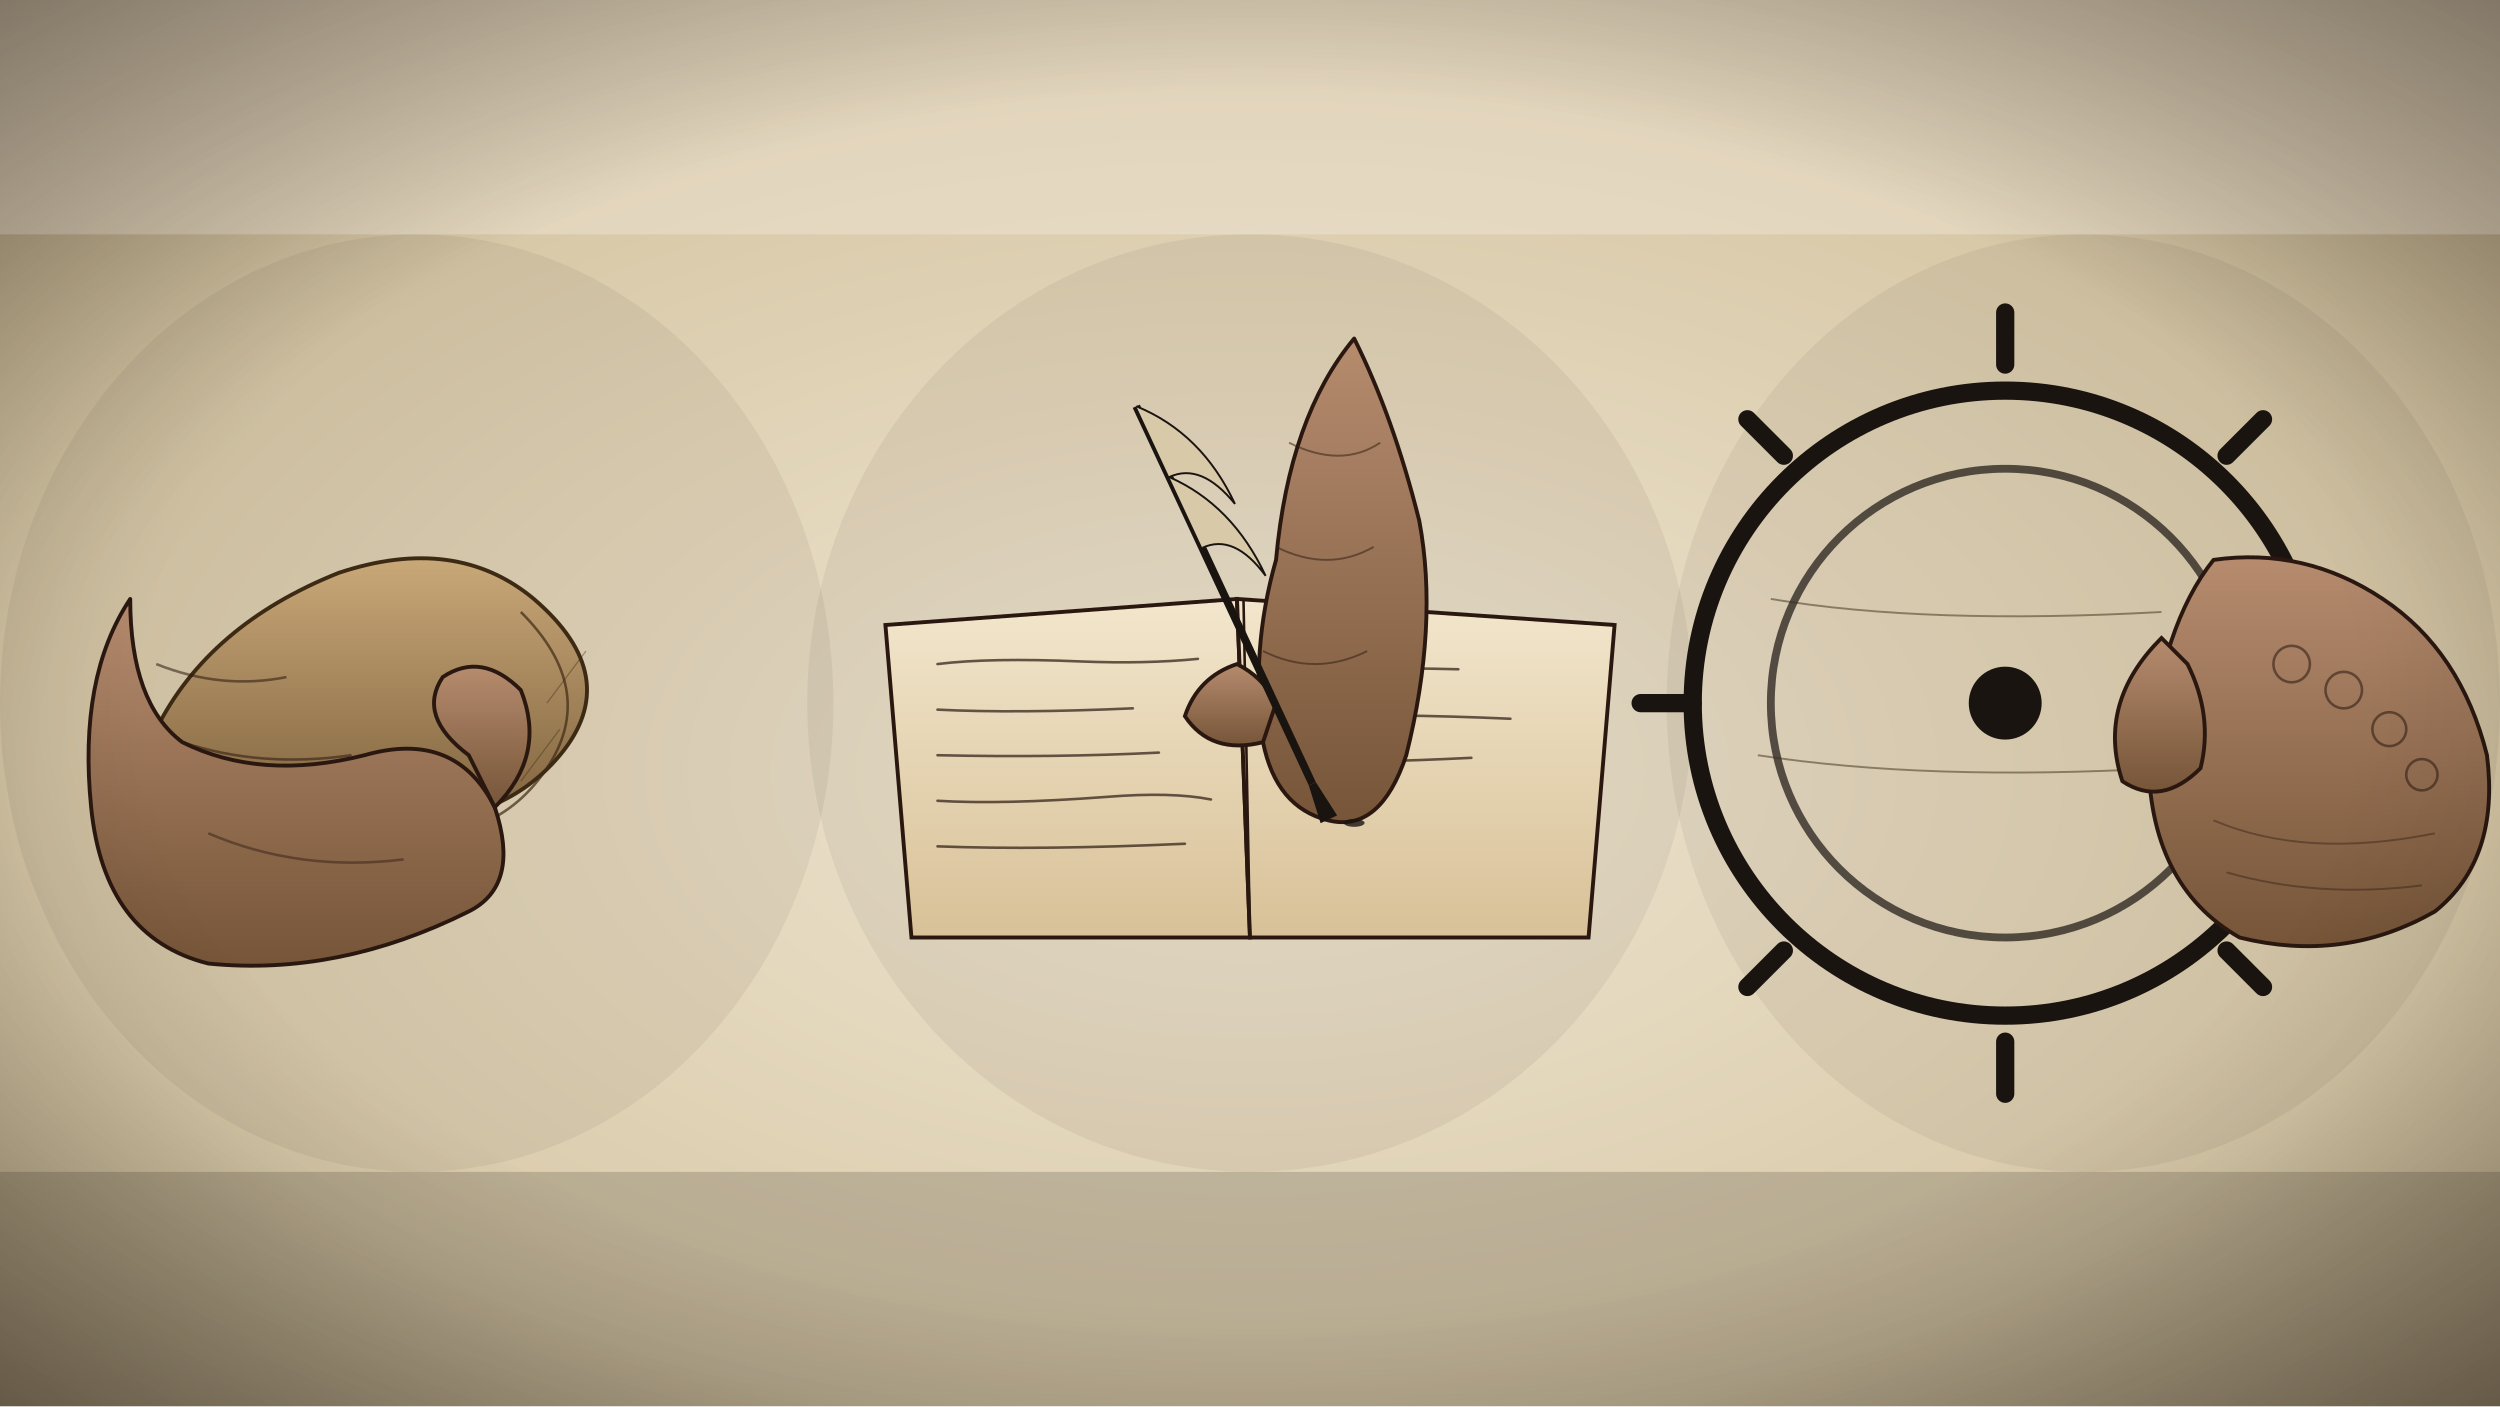
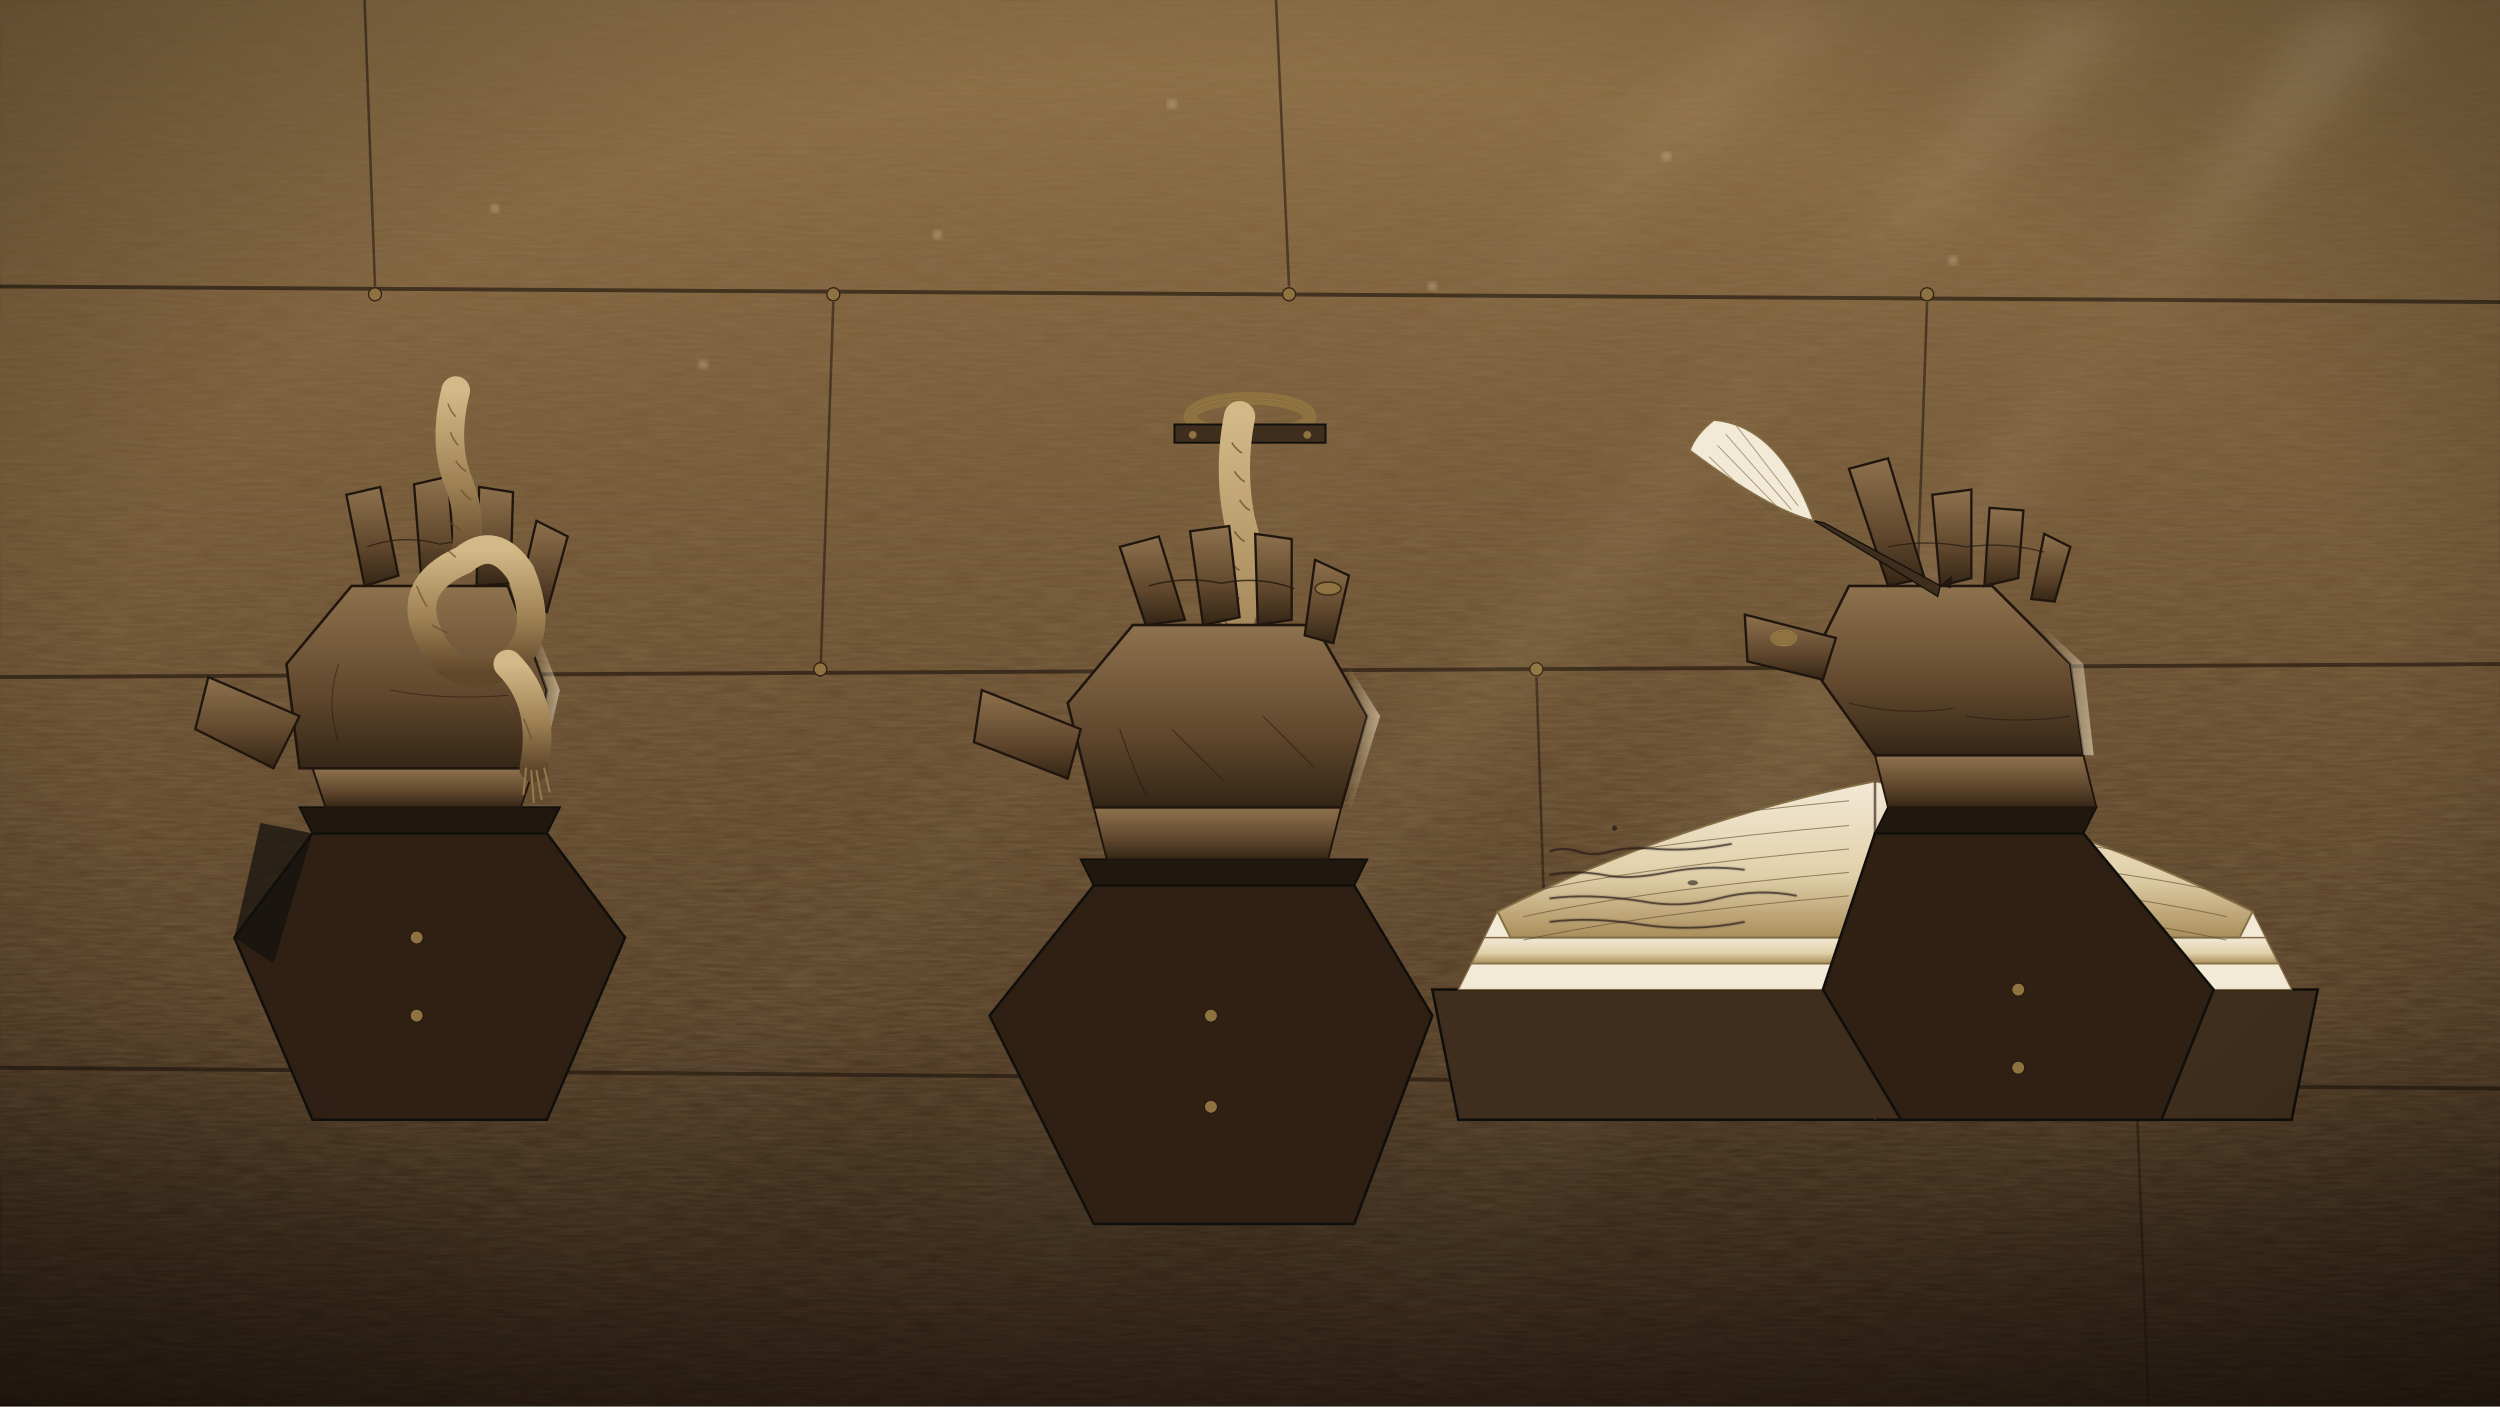
- <svg xmlns="http://www.w3.org/2000/svg" viewBox="0 0 1920 1080" preserveAspectRatio="xMidYMid slice" role="img" aria-label="Scene 02B — Hands at work">
+ <svg xmlns="http://www.w3.org/2000/svg" viewBox="0 0 1920 1080" preserveAspectRatio="xMidYMid slice" role="img" aria-label="Scene 02B — Macro mani al lavoro (Cartoon Saloon)">
  <defs>
-     <radialGradient id="bg02b" cx="50%" cy="55%" r="80%">
-       <stop offset="0%" stop-color="#EFE6D2" />
-       <stop offset="60%" stop-color="#D8C9A8" />
-       <stop offset="100%" stop-color="#8C7858" />
-     </radialGradient>
-     <linearGradient id="skin02b" x1="0%" y1="0%" x2="0%" y2="100%">
-       <stop offset="0%" stop-color="#B68B6E" />
-       <stop offset="100%" stop-color="#765538" />
-     </linearGradient>
-     <linearGradient id="rope02b" x1="0%" y1="0%" x2="0%" y2="100%">
-       <stop offset="0%" stop-color="#C9A878" />
-       <stop offset="100%" stop-color="#6E5230" />
-     </linearGradient>
-     <linearGradient id="paper02b" x1="0%" y1="0%" x2="0%" y2="100%">
-       <stop offset="0%" stop-color="#F2E6CC" />
-       <stop offset="100%" stop-color="#D8C198" />
-     </linearGradient>
-     <linearGradient id="wood02b" x1="0%" y1="0%" x2="0%" y2="100%">
-       <stop offset="0%" stop-color="#5A4126" />
-       <stop offset="100%" stop-color="#2A1C0E" />
-     </linearGradient>
-     <filter id="grain02b" x="0%" y="0%" width="100%" height="100%">
-       <feTurbulence type="fractalNoise" baseFrequency="0.6" numOctaves="2" seed="4" />
-       <feColorMatrix values="0 0 0 0 0.15  0 0 0 0 0.1  0 0 0 0 0.06  0 0 0 0.05 0" />
-     </filter>
-     <radialGradient id="vig02b" cx="50%" cy="50%" r="80%">
-       <stop offset="55%" stop-color="#000" stop-opacity="0" />
-       <stop offset="100%" stop-color="#000" stop-opacity="0.4" />
+     <linearGradient id="s02b_bg" x1="0%" y1="0%" x2="0%" y2="100%">
+       <stop offset="0%" stop-color="#3E2C18" />
+       <stop offset="55%" stop-color="#2A1D10" />
+       <stop offset="100%" stop-color="#15100A" />
+     </linearGradient>
+     <linearGradient id="s02b_deck" x1="0%" y1="0%" x2="0%" y2="100%">
+       <stop offset="0%" stop-color="#8B6B3F" />
+       <stop offset="55%" stop-color="#5C4226" />
+       <stop offset="100%" stop-color="#2E1F10" />
+     </linearGradient>
+     <linearGradient id="s02b_deckShadow" x1="0%" y1="0%" x2="0%" y2="100%">
+       <stop offset="0%" stop-color="#1A0F08" stop-opacity="0" />
+       <stop offset="100%" stop-color="#1A0F08" stop-opacity="0.7" />
+     </linearGradient>
+     <linearGradient id="s02b_skin" x1="0%" y1="0%" x2="0%" y2="100%">
+       <stop offset="0%" stop-color="#8B6E4A" />
+       <stop offset="60%" stop-color="#5C4228" />
+       <stop offset="100%" stop-color="#2E1F10" />
+     </linearGradient>
+     <linearGradient id="s02b_skinRim" x1="100%" y1="0%" x2="0%" y2="0%">
+       <stop offset="0%" stop-color="#F5E8C8" stop-opacity="0.55" />
+       <stop offset="50%" stop-color="#F5E8C8" stop-opacity="0" />
+     </linearGradient>
+     <linearGradient id="s02b_rope" x1="0%" y1="0%" x2="0%" y2="100%">
+       <stop offset="0%" stop-color="#D2B785" />
+       <stop offset="55%" stop-color="#9C7E50" />
+       <stop offset="100%" stop-color="#5C4226" />
+     </linearGradient>
+     <linearGradient id="s02b_paper" x1="0%" y1="0%" x2="0%" y2="100%">
+       <stop offset="0%" stop-color="#F2E8D6" />
+       <stop offset="60%" stop-color="#E0CFA8" />
+       <stop offset="100%" stop-color="#A88B58" />
+     </linearGradient>
+     <linearGradient id="s02b_rays" x1="100%" y1="0%" x2="20%" y2="100%">
+       <stop offset="0%" stop-color="#FFE9C2" stop-opacity="0.45" />
+       <stop offset="60%" stop-color="#FFE9C2" stop-opacity="0.10" />
+       <stop offset="100%" stop-color="#FFE9C2" stop-opacity="0" />
+     </linearGradient>
+     <filter id="s02b_woodGrain" x="0%" y="0%" width="100%" height="100%">
+       <feTurbulence type="fractalNoise" baseFrequency="0.04 0.4" numOctaves="3" seed="9" />
+       <feColorMatrix values="0 0 0 0 0.30  0 0 0 0 0.20  0 0 0 0 0.10  0 0 0 0.55 0" />
+       <feComposite in2="SourceGraphic" operator="in" />
+     </filter>
+     <filter id="s02b_painterly" x="-5%" y="-5%" width="110%" height="110%">
+       <feTurbulence type="fractalNoise" baseFrequency="0.008" numOctaves="3" seed="21" />
+       <feDisplacementMap in="SourceGraphic" scale="6" />
+     </filter>
+     <filter id="s02b_softGlow" x="-50%" y="-50%" width="200%" height="200%">
+       <feGaussianBlur stdDeviation="3" />
+     </filter>
+     <filter id="s02b_rayBlur" x="-50%" y="-50%" width="200%" height="200%">
+       <feGaussianBlur stdDeviation="22" />
+     </filter>
+     <filter id="s02b_inkBlur" x="-50%" y="-50%" width="200%" height="200%">
+       <feGaussianBlur stdDeviation="0.8" />
+     </filter>
+     <circle id="s02b_dust" r="2" fill="#FFE9C2" filter="url(#s02b_softGlow)" />
+     <radialGradient id="s02b_vig" cx="50%" cy="50%" r="78%">
+       <stop offset="58%" stop-color="#000" stop-opacity="0" />
+       <stop offset="100%" stop-color="#000" stop-opacity="0.42" />
    </radialGradient>
  </defs>
+   <rect width="1920" height="1080" fill="url(#s02b_bg)" />
  <g>
-     <animateTransform attributeName="transform" type="translate" values="60 0; 0 0; -60 0" keyTimes="0;0.5;1" dur="8s" fill="freeze" />
-     <rect width="1920" height="1080" fill="url(#bg02b)" />
-     <rect width="1920" height="1080" fill="#000" opacity="0.05" filter="url(#grain02b)" />
-     <g transform="translate(320 540)">
-       <ellipse cx="0" cy="0" rx="320" ry="360" fill="#1A1614" opacity="0.06" />
-       <path d="M -180,140 Q -120,80 -40,90 Q 60,100 110,40 Q 160,-20 90,-80 Q 30,-130 -60,-100 Q -160,-60 -200,20 Z" fill="url(#rope02b)" stroke="#3D2A14" stroke-width="3" />
-       <path d="M -160,140 Q -100,90 -20,100 Q 60,110 100,50 Q 140,-10 80,-70" fill="none" stroke="#3D2A14" stroke-width="2" opacity="0.7" />
-       <g stroke="#3D2A14" stroke-width="1" opacity="0.4">
-         <line x1="-160" y1="120" x2="-130" y2="80" />
-         <line x1="-100" y1="110" x2="-70" y2="70" />
-         <line x1="-40" y1="105" x2="-10" y2="65" />
-         <line x1="30" y1="100" x2="60" y2="60" />
-         <line x1="80" y1="60" x2="110" y2="20" />
-         <line x1="100" y1="0" x2="130" y2="-40" />
-       </g>
-       <path d="M -220,-80 Q -260,-20 -250,80 Q -240,180 -160,200 Q -60,210 40,160 Q 80,140 60,80 Q 30,20 -40,40 Q -120,60 -180,30 Q -220,0 -220,-80 Z" fill="url(#skin02b)" stroke="#2A1810" stroke-width="3" stroke-linejoin="round" />
-       <path d="M -200,-30 Q -150,-10 -100,-20" fill="none" stroke="#2A1810" stroke-width="2" opacity="0.55" />
-       <path d="M -180,30 Q -120,50 -50,40" fill="none" stroke="#2A1810" stroke-width="2" opacity="0.55" />
-       <path d="M -160,100 Q -90,130 -10,120" fill="none" stroke="#2A1810" stroke-width="2" opacity="0.45" />
-       <path d="M 60,80 Q 100,40 80,-10 Q 50,-40 20,-20 Q 0,10 40,40 Z" fill="url(#skin02b)" stroke="#2A1810" stroke-width="3" />
-     </g>
-     <g transform="translate(960 540)">
-       <ellipse cx="0" cy="0" rx="340" ry="360" fill="#1A1614" opacity="0.06" />
-       <path d="M -260,180 L -280,-60 L -10,-80 L 0,180 Z" fill="url(#paper02b)" stroke="#2A1810" stroke-width="3" />
-       <path d="M 0,180 L -10,-80 L 280,-60 L 260,180 Z" fill="url(#paper02b)" stroke="#2A1810" stroke-width="3" />
-       <line x1="-5" y1="-80" x2="0" y2="180" stroke="#2A1810" stroke-width="2" />
-       <g stroke="#2A1810" stroke-width="2" opacity="0.7" fill="none" stroke-linecap="round">
-         <path d="M -240,-30 Q -200,-35 -130,-32 Q -80,-30 -40,-34" />
-         <path d="M -240,5 Q -180,8 -90,4" />
-         <path d="M -240,40 Q -150,42 -70,38" />
-         <path d="M -240,75 Q -190,78 -110,72 Q -60,68 -30,74" />
-         <path d="M -240,110 Q -160,113 -50,108" />
-         <path d="M 30,-25 Q 80,-28 160,-26" />
-         <path d="M 30,10 Q 110,8 200,12" />
-         <path d="M 30,45 Q 90,46 170,42" />
-       </g>
-       <path d="M 80,-280 Q 110,-220 130,-140 Q 145,-60 120,40 Q 100,100 60,90 Q 20,80 10,30 Q 0,-40 20,-110 Q 30,-220 80,-280 Z" fill="url(#skin02b)" stroke="#2A1810" stroke-width="3" stroke-linejoin="round" />
-       <path d="M 10,30 Q -30,40 -50,10 Q -40,-20 -10,-30 Q 10,-20 20,0 Z" fill="url(#skin02b)" stroke="#2A1810" stroke-width="3" />
-       <path d="M 30,-200 Q 70,-180 100,-200" fill="none" stroke="#2A1810" stroke-width="1.5" opacity="0.5" />
-       <path d="M 20,-120 Q 60,-100 95,-120" fill="none" stroke="#2A1810" stroke-width="1.5" opacity="0.5" />
-       <path d="M 10,-40 Q 50,-20 90,-40" fill="none" stroke="#2A1810" stroke-width="1.5" opacity="0.5" />
-       <g transform="rotate(-25 50 50)">
-         <rect x="40" y="-260" width="6" height="320" fill="#1A1410" />
-         <polygon points="40,60 46,60 50,90 36,90" fill="#1A1410" />
-         <path d="M 43,-260 Q 80,-220 80,-160 Q 70,-200 43,-200" fill="#D8C9A8" stroke="#1A1410" stroke-width="1.5" />
-         <path d="M 43,-200 Q 78,-160 78,-100 Q 70,-140 43,-140" fill="#D8C9A8" stroke="#1A1410" stroke-width="1.5" />
-       </g>
-       <ellipse cx="80" cy="92" rx="8" ry="3" fill="#1A1410" opacity="0.8">
-         <animate attributeName="rx" values="2;6;8;10;12" keyTimes="0;0.3;0.55;0.8;1" dur="8s" fill="freeze" />
-       </ellipse>
-     </g>
-     <g transform="translate(1600 540)">
-       <ellipse cx="0" cy="0" rx="320" ry="360" fill="#1A1614" opacity="0.06" />
-       <g>
-         <circle cx="-60" cy="0" r="240" fill="none" stroke="#1A1410" stroke-width="14" />
-         <circle cx="-60" cy="0" r="180" fill="none" stroke="#1A1410" stroke-width="6" opacity="0.7" />
-         <circle cx="-60" cy="0" r="28" fill="#1A1410" />
-         <g stroke="#1A1410" stroke-width="14" stroke-linecap="round">
-           <line x1="-60" y1="-260" x2="-60" y2="-300" />
-           <line x1="-60" y1="260" x2="-60" y2="300" />
-           <line x1="180" y1="0" x2="220" y2="0" />
-           <line x1="-300" y1="0" x2="-340" y2="0" />
-           <line x1="110" y1="-190" x2="138" y2="-218" />
-           <line x1="110" y1="190" x2="138" y2="218" />
-           <line x1="-230" y1="-190" x2="-258" y2="-218" />
-           <line x1="-230" y1="190" x2="-258" y2="218" />
-         </g>
-         <path d="M -240,-80 Q -120,-60 60,-70" fill="none" stroke="#3D2A14" stroke-width="1.5" opacity="0.5" />
-         <path d="M -250,40 Q -120,60 60,50" fill="none" stroke="#3D2A14" stroke-width="1.5" opacity="0.5" />
-       </g>
-       <g transform="translate(140 0)">
-         <path d="M -40,-110 Q -80,-60 -90,40 Q -90,140 -20,180 Q 60,200 130,160 Q 180,120 170,40 Q 150,-40 90,-80 Q 30,-120 -40,-110 Z" fill="url(#skin02b)" stroke="#2A1810" stroke-width="3" stroke-linejoin="round" />
-         <path d="M -80,-50 Q -130,0 -110,60 Q -80,80 -50,50 Q -40,10 -60,-30 Z" fill="url(#skin02b)" stroke="#2A1810" stroke-width="3" />
-         <circle cx="20" cy="-30" r="14" fill="none" stroke="#2A1810" stroke-width="2" opacity="0.55" />
-         <circle cx="60" cy="-10" r="14" fill="none" stroke="#2A1810" stroke-width="2" opacity="0.55" />
-         <circle cx="95" cy="20" r="13" fill="none" stroke="#2A1810" stroke-width="2" opacity="0.55" />
-         <circle cx="120" cy="55" r="12" fill="none" stroke="#2A1810" stroke-width="2" opacity="0.55" />
-         <path d="M -40,90 Q 30,120 130,100" fill="none" stroke="#2A1810" stroke-width="1.5" opacity="0.4" />
-         <path d="M -30,130 Q 40,150 120,140" fill="none" stroke="#2A1810" stroke-width="1.5" opacity="0.4" />
-       </g>
-     </g>
-     <rect x="0" y="0" width="1920" height="180" fill="#F5EFE6" opacity="0.35" />
-     <rect x="0" y="900" width="1920" height="180" fill="#1A1410" opacity="0.18" />
-   </g>
-   <rect width="1920" height="1080" fill="url(#vig02b)" pointer-events="none" />
+     <rect x="0" y="0" width="1920" height="1080" fill="url(#s02b_deck)" />
+     <rect x="0" y="0" width="1920" height="1080" fill="url(#s02b_deck)" filter="url(#s02b_woodGrain)" opacity="0.7" />
+     <g stroke="#1A0F08" stroke-width="3" opacity="0.65">
+       <line x1="0" y1="220" x2="1920" y2="232" />
+       <line x1="0" y1="520" x2="1920" y2="510" />
+       <line x1="0" y1="820" x2="1920" y2="836" />
+     </g>
+     <g stroke="#1A0F08" stroke-width="2" opacity="0.55">
+       <line x1="280" y1="0" x2="288" y2="220" />
+       <line x1="640" y1="232" x2="630" y2="520" />
+       <line x1="980" y1="0" x2="990" y2="220" />
+       <line x1="1180" y1="520" x2="1190" y2="820" />
+       <line x1="1480" y1="232" x2="1470" y2="520" />
+       <line x1="1640" y1="820" x2="1650" y2="1080" />
+     </g>
+     <g fill="#8B6E3C" stroke="#2A1A0E" stroke-width="1">
+       <circle cx="288" cy="226" r="5" />
+       <circle cx="640" cy="226" r="5" />
+       <circle cx="990" cy="226" r="5" />
+       <circle cx="1480" cy="226" r="5" />
+       <circle cx="630" cy="514" r="5" />
+       <circle cx="1180" cy="514" r="5" />
+       <circle cx="1470" cy="514" r="5" />
+       <circle cx="288" cy="828" r="5" />
+       <circle cx="990" cy="828" r="5" />
+       <circle cx="1190" cy="828" r="5" />
+       <circle cx="1640" cy="828" r="5" />
+     </g>
+     <rect x="0" y="780" width="1920" height="300" fill="url(#s02b_deckShadow)" />
+   </g>
+   <g filter="url(#s02b_rayBlur)" opacity="0.65">
+     <polygon points="1900,-50 1820,-50 1100,1080 880,1080" fill="url(#s02b_rays)" />
+     <polygon points="1700,-50 1620,-50 760,1080 540,1080" fill="url(#s02b_rays)" opacity="0.7" />
+     <polygon points="1480,-50 1400,-50 380,1080 200,1080" fill="url(#s02b_rays)" opacity="0.4" />
+   </g>
+   <g transform="translate(360 560)">
+     <animateTransform attributeName="transform" type="translate" values="360 560; 360 558; 360 560; 360 559; 360 560" keyTimes="0;0.3;0.5;0.7;1" dur="5s" repeatCount="indefinite" />
+     <path d="M -180,160 L -120,300 L 60,300 L 120,160 L 60,80 L -120,80 Z" fill="#2A1A0E" stroke="#0A0805" stroke-width="2" />
+     <path d="M -180,160 L -150,180 L -120,80 L -160,72 Z" fill="#0A0805" opacity="0.7" />
+     <path d="M -120,80 L 60,80 L 70,60 L -130,60 Z" fill="#1A1008" stroke="#0A0805" stroke-width="1.5" />
+     <circle cx="-40" cy="160" r="5" fill="#8B6E3C" stroke="#1A1008" stroke-width="0.8" />
+     <circle cx="-40" cy="220" r="5" fill="#8B6E3C" stroke="#1A1008" stroke-width="0.8" />
+     <path d="M -110,60 L 40,60 L 50,30 L -120,30 Z" fill="url(#s02b_skin)" stroke="#1A0F08" stroke-width="1.5" />
+     <g>
+       <path d="M -130,30 L 50,30 L 60,-30 L 30,-110 L -90,-110 L -140,-50 Z" fill="url(#s02b_skin)" stroke="#1A0F08" stroke-width="2" />
+       <path d="M -80,-110 L -94,-180 L -68,-186 L -54,-118 Z" fill="url(#s02b_skin)" stroke="#1A0F08" stroke-width="1.8" />
+       <path d="M -36,-110 L -42,-188 L -16,-194 L -10,-116 Z" fill="url(#s02b_skin)" stroke="#1A0F08" stroke-width="1.8" />
+       <path d="M 6,-110 L 8,-186 L 34,-182 L 32,-112 Z" fill="url(#s02b_skin)" stroke="#1A0F08" stroke-width="1.8" />
+       <path d="M 38,-100 L 52,-160 L 76,-148 L 60,-90 Z" fill="url(#s02b_skin)" stroke="#1A0F08" stroke-width="1.8" />
+       <path d="M -130,-10 L -200,-40 L -210,0 L -150,30 Z" fill="url(#s02b_skin)" stroke="#1A0F08" stroke-width="1.8" />
+       <path d="M -78,-140 Q -50,-150 -22,-142" fill="none" stroke="#1A0F08" stroke-width="1" opacity="0.7" />
+       <path d="M -22,-142 Q 6,-148 34,-138" fill="none" stroke="#1A0F08" stroke-width="1" opacity="0.7" />
+       <path d="M -60,-30 Q -20,-22 30,-26" fill="none" stroke="#1A0F08" stroke-width="0.8" opacity="0.55" />
+       <path d="M -100,-50 Q -110,-20 -100,10" fill="none" stroke="#1A0F08" stroke-width="0.8" opacity="0.55" />
+       <path d="M 30,-110 L 60,-30 L 50,30 L 56,30 L 70,-30 L 38,-110 Z" fill="url(#s02b_skinRim)" />
+     </g>
+     <g>
+       <path d="M -10,-260 Q -20,-220 -8,-190 Q 4,-160 -4,-130" fill="none" stroke="url(#s02b_rope)" stroke-width="22" stroke-linecap="round" />
+       <path d="M -4,-130 Q -50,-110 -30,-70 Q -10,-30 30,-50 Q 60,-70 40,-120 Q 20,-150 -4,-130 Z" fill="none" stroke="url(#s02b_rope)" stroke-width="22" stroke-linecap="round" />
+       <path d="M 30,-50 Q 60,-20 50,30" fill="none" stroke="url(#s02b_rope)" stroke-width="22" stroke-linecap="round" />
+       <g stroke="#5C4226" stroke-width="1.2" fill="none" opacity="0.65">
+         <path d="M -16,-250 Q -14,-244 -10,-240" />
+         <path d="M -14,-228 Q -12,-222 -8,-218" />
+         <path d="M -10,-206 Q -6,-200 -2,-198" />
+         <path d="M -6,-184 Q -2,-178 2,-176" />
+         <path d="M -16,-160 Q -10,-156 -6,-152" />
+         <path d="M -20,-140 Q -14,-136 -10,-132" />
+         <path d="M -40,-110 Q -36,-100 -32,-94" />
+         <path d="M -28,-80 Q -22,-76 -16,-74" />
+         <path d="M 8,-44 Q 14,-40 18,-36" />
+         <path d="M 24,-24 Q 30,-18 34,-12" />
+         <path d="M 42,-8 Q 46,0 48,8" />
+       </g>
+       <g stroke="#9C7E50" stroke-width="1.5" stroke-linecap="round" opacity="0.85">
+         <line x1="44" y1="30" x2="42" y2="50" />
+         <line x1="52" y1="32" x2="56" y2="54" />
+         <line x1="48" y1="32" x2="50" y2="56" />
+         <line x1="58" y1="30" x2="62" y2="48" />
+       </g>
+     </g>
+   </g>
+   <g transform="translate(960 580)">
+     <animateTransform attributeName="transform" type="translate" values="960 580; 960 576; 960 580; 962 578; 960 580" keyTimes="0;0.3;0.5;0.7;1" dur="4.5s" repeatCount="indefinite" />
+     <g transform="translate(0 -260)">
+       <ellipse cx="0" cy="0" rx="46" ry="14" fill="none" stroke="#8B6E3C" stroke-width="10" />
+       <ellipse cx="0" cy="0" rx="46" ry="14" fill="none" stroke="#3A2818" stroke-width="2" />
+       <ellipse cx="0" cy="0" rx="46" ry="14" fill="none" stroke="#C9A35C" stroke-width="2" opacity="0.6" />
+       <rect x="-58" y="6" width="116" height="14" fill="#3A2818" stroke="#0A0805" stroke-width="1.5" />
+       <circle cx="-44" cy="14" r="3" fill="#8B6E3C" />
+       <circle cx="44" cy="14" r="3" fill="#8B6E3C" />
+     </g>
+     <g>
+       <path d="M -8,-260 Q -16,-220 -8,-180 Q 4,-140 -10,-100 Q -22,-60 -4,-20 Q 12,30 -2,80" fill="none" stroke="url(#s02b_rope)" stroke-width="24" stroke-linecap="round" />
+       <g stroke="#5C4226" stroke-width="1.3" fill="none" opacity="0.7">
+         <path d="M -14,-240 Q -10,-234 -6,-232" />
+         <path d="M -12,-218 Q -8,-212 -4,-210" />
+         <path d="M -8,-196 Q -4,-190 0,-188" />
+         <path d="M -12,-172 Q -8,-166 -4,-164" />
+         <path d="M -16,-150 Q -12,-144 -8,-142" />
+         <path d="M -16,-128 Q -12,-122 -8,-120" />
+         <path d="M -20,-104 Q -16,-98 -12,-96" />
+         <path d="M -18,-80 Q -14,-74 -10,-72" />
+         <path d="M -12,-56 Q -8,-50 -4,-48" />
+         <path d="M -4,-32 Q 0,-26 4,-24" />
+         <path d="M 6,-8 Q 10,-2 14,0" />
+         <path d="M 8,16 Q 12,22 14,26" />
+         <path d="M 4,40 Q 8,46 10,50" />
+         <path d="M -2,64 Q 2,70 4,74" />
+       </g>
+     </g>
+     <path d="M -200,200 L -120,360 L 80,360 L 140,200 L 80,100 L -120,100 Z" fill="#2A1A0E" stroke="#0A0805" stroke-width="2" />
+     <path d="M -120,100 L 80,100 L 90,80 L -130,80 Z" fill="#1A1008" stroke="#0A0805" stroke-width="1.5" />
+     <circle cx="-30" cy="200" r="5" fill="#8B6E3C" stroke="#1A1008" stroke-width="0.8" />
+     <circle cx="-30" cy="270" r="5" fill="#8B6E3C" stroke="#1A1008" stroke-width="0.8" />
+     <path d="M -110,80 L 60,80 L 70,40 L -120,40 Z" fill="url(#s02b_skin)" stroke="#1A0F08" stroke-width="1.5" />
+     <g>
+       <path d="M -120,40 L 70,40 L 90,-30 L 50,-100 L -90,-100 L -140,-40 Z" fill="url(#s02b_skin)" stroke="#1A0F08" stroke-width="2" />
+       <path d="M -80,-100 L -100,-160 L -70,-168 L -50,-104 Z" fill="url(#s02b_skin)" stroke="#1A0F08" stroke-width="1.8" />
+       <path d="M -36,-100 L -46,-172 L -16,-176 L -8,-106 Z" fill="url(#s02b_skin)" stroke="#1A0F08" stroke-width="1.8" />
+       <path d="M 6,-100 L 4,-170 L 32,-166 L 32,-104 Z" fill="url(#s02b_skin)" stroke="#1A0F08" stroke-width="1.8" />
+       <path d="M 42,-92 L 50,-150 L 76,-138 L 64,-86 Z" fill="url(#s02b_skin)" stroke="#1A0F08" stroke-width="1.8" />
+       <path d="M -130,-20 L -206,-50 L -212,-10 L -140,18 Z" fill="url(#s02b_skin)" stroke="#1A0F08" stroke-width="1.8" />
+       <ellipse cx="60" cy="-128" rx="10" ry="5" fill="#8B6E3C" stroke="#3A2818" stroke-width="1.2" />
+       <path d="M -78,-130 Q -50,-138 -22,-132" fill="none" stroke="#1A0F08" stroke-width="1.2" opacity="0.75" />
+       <path d="M -22,-132 Q 6,-138 34,-128" fill="none" stroke="#1A0F08" stroke-width="1.2" opacity="0.75" />
+       <path d="M -100,-20 Q -90,10 -80,30" fill="none" stroke="#1A0F08" stroke-width="0.9" opacity="0.6" />
+       <path d="M -60,-20 Q -40,0 -20,20" fill="none" stroke="#1A0F08" stroke-width="0.9" opacity="0.55" />
+       <path d="M 10,-30 Q 30,-10 50,10" fill="none" stroke="#1A0F08" stroke-width="0.9" opacity="0.55" />
+       <path d="M 50,-100 L 90,-30 L 70,40 L 78,40 L 100,-30 L 56,-100 Z" fill="url(#s02b_skinRim)" />
+     </g>
+   </g>
+   <g transform="translate(1500 600)">
+     <animateTransform attributeName="transform" type="translate" values="1500 600; 1500 599; 1500 600; 1501 600; 1500 600" keyTimes="0;0.3;0.5;0.7;1" dur="4.2s" repeatCount="indefinite" />
+     <g transform="translate(-60 80)">
+       <path d="M -340,80 L 340,80 L 320,180 L -320,180 Z" fill="#3A2818" stroke="#0A0805" stroke-width="2" />
+       <path d="M -320,80 L 320,80 L 310,60 L -310,60 Z" fill="#F2E8D6" stroke="#7E6940" stroke-width="1" />
+       <path d="M -310,60 L 310,60 L 300,40 L -300,40 Z" fill="url(#s02b_paper)" stroke="#7E6940" stroke-width="1.2" />
+       <path d="M -300,40 L 300,40 L 290,20 L -290,20 Z" fill="#F2E8D6" stroke="#7E6940" stroke-width="1" />
+       <path d="M -290,20 Q -150,-50 0,-80 Q 150,-50 290,20 L 280,40 L -280,40 Z" fill="url(#s02b_paper)" stroke="#7E6940" stroke-width="1.5" />
+       <line x1="0" y1="-80" x2="0" y2="180" stroke="#3A2818" stroke-width="2" opacity="0.7" />
+       <g stroke="#5C4226" stroke-width="0.8" opacity="0.6" fill="none">
+         <path d="M -270,-30 Q -180,-50 -20,-65" />
+         <path d="M -270,-12 Q -180,-32 -20,-46" />
+         <path d="M -270,6 Q -180,-14 -20,-28" />
+         <path d="M -270,24 Q -180,4 -20,-10" />
+         <path d="M -270,42 Q -180,22 -20,8" />
+       </g>
+       <g stroke="#5C4226" stroke-width="0.8" opacity="0.6" fill="none">
+         <path d="M 20,-65 Q 180,-50 270,-30" />
+         <path d="M 20,-46 Q 180,-32 270,-12" />
+         <path d="M 20,-28 Q 180,-14 270,6" />
+         <path d="M 20,-10 Q 180,4 270,24" />
+         <path d="M 20,8 Q 180,22 270,42" />
+       </g>
+       <g stroke="#1A0F08" stroke-width="1.4" fill="none" opacity="0.85" filter="url(#s02b_inkBlur)">
+         <path d="M -250,-26 Q -240,-30 -228,-26 Q -216,-22 -204,-26 Q -188,-30 -168,-28 Q -140,-26 -110,-32" />
+         <path d="M -250,-8 Q -230,-12 -208,-8 Q -190,-4 -160,-10 Q -130,-16 -100,-12" />
+         <path d="M -250,10 Q -220,6 -180,12 Q -150,18 -120,10 Q -90,2 -60,8" />
+         <path d="M -250,28 Q -218,24 -180,30 Q -140,36 -100,28" />
+       </g>
+       <circle cx="-200" cy="-44" r="2" fill="#0A0805" opacity="0.6" />
+       <ellipse cx="-140" cy="-2" rx="4" ry="2" fill="#0A0805" opacity="0.55" />
+       <circle cx="40" cy="-50" r="1.5" fill="#0A0805" opacity="0.55" />
+     </g>
+     <path d="M 200,160 L 100,40 L -60,40 L -100,160 L -40,260 L 160,260 Z" fill="#2A1A0E" stroke="#0A0805" stroke-width="2" />
+     <path d="M 100,40 L -60,40 L -50,20 L 110,20 Z" fill="#1A1008" stroke="#0A0805" stroke-width="1.5" />
+     <circle cx="50" cy="160" r="5" fill="#8B6E3C" stroke="#1A1008" stroke-width="0.8" />
+     <circle cx="50" cy="220" r="5" fill="#8B6E3C" stroke="#1A1008" stroke-width="0.8" />
+     <path d="M -50,20 L 110,20 L 100,-20 L -60,-20 Z" fill="url(#s02b_skin)" stroke="#1A0F08" stroke-width="1.5" />
+     <g>
+       <path d="M -60,-20 L 100,-20 L 90,-90 L 30,-150 L -80,-150 L -110,-90 Z" fill="url(#s02b_skin)" stroke="#1A0F08" stroke-width="2" />
+       <path d="M -50,-150 L -80,-240 L -50,-248 L -22,-156 Z" fill="url(#s02b_skin)" stroke="#1A0F08" stroke-width="1.8" />
+       <path d="M -10,-150 L -16,-220 L 14,-224 L 14,-156 Z" fill="url(#s02b_skin)" stroke="#1A0F08" stroke-width="1.8" />
+       <path d="M 24,-150 L 28,-210 L 54,-208 L 50,-156 Z" fill="url(#s02b_skin)" stroke="#1A0F08" stroke-width="1.8" />
+       <path d="M 60,-140 L 70,-190 L 90,-180 L 78,-138 Z" fill="url(#s02b_skin)" stroke="#1A0F08" stroke-width="1.8" />
+       <path d="M -90,-110 L -160,-128 L -158,-92 L -100,-78 Z" fill="url(#s02b_skin)" stroke="#1A0F08" stroke-width="1.8" />
+       <ellipse cx="-130" cy="-110" rx="10" ry="6" fill="#8B6E3C" stroke="#3A2818" stroke-width="1.2" />
+       <ellipse cx="-130" cy="-110" rx="10" ry="6" fill="none" stroke="#C9A35C" stroke-width="1" opacity="0.7" />
+       <path d="M -50,-180 Q -20,-186 10,-180" fill="none" stroke="#1A0F08" stroke-width="1" opacity="0.7" />
+       <path d="M 10,-180 Q 40,-184 70,-176" fill="none" stroke="#1A0F08" stroke-width="1" opacity="0.7" />
+       <path d="M -80,-60 Q -40,-50 0,-56" fill="none" stroke="#1A0F08" stroke-width="0.9" opacity="0.55" />
+       <path d="M 10,-50 Q 50,-44 90,-50" fill="none" stroke="#1A0F08" stroke-width="0.9" opacity="0.55" />
+       <path d="M 30,-150 L 90,-90 L 100,-20 L 108,-20 L 100,-90 L 36,-150 Z" fill="url(#s02b_skinRim)" />
+     </g>
+     <g transform="rotate(-32 -100 -200)">
+       <animateTransform attributeName="transform" type="rotate" values="-32 -100 -200; -28 -100 -200; -32 -100 -200; -30 -100 -200; -32 -100 -200" keyTimes="0;0.3;0.5;0.7;1" dur="2.6s" repeatCount="indefinite" />
+       <path d="M -106,-204 L -100,-198 L -50,-110 L -56,-104 Z" fill="#3A2818" stroke="#0A0805" stroke-width="1" />
+       <path d="M -130,-310 Q -90,-280 -106,-204 Q -130,-228 -158,-300 Q -148,-308 -130,-310 Z" fill="#F2E8D6" stroke="#7E6940" stroke-width="1.2" />
+       <g stroke="#7E6940" stroke-width="0.7" opacity="0.7" fill="none">
+         <path d="M -118,-300 L -110,-220" />
+         <path d="M -128,-296 L -116,-220" />
+         <path d="M -138,-292 L -122,-218" />
+         <path d="M -148,-288 L -130,-216" />
+       </g>
+       <path d="M -50,-110 L -44,-104 L -38,-112 Z" fill="#1A0F08" />
+     </g>
+   </g>
+   <g>
+     <use href="#s02b_dust" x="1500" y="200">
+       <animate attributeName="y" values="200;620" dur="8s" repeatCount="indefinite" />
+       <animate attributeName="opacity" values="0;0.8;0.6;0" dur="8s" repeatCount="indefinite" />
+     </use>
+     <use href="#s02b_dust" x="1280" y="120">
+       <animate attributeName="y" values="120;640" dur="11s" repeatCount="indefinite" />
+       <animate attributeName="opacity" values="0;0.7;0.5;0" dur="11s" repeatCount="indefinite" />
+     </use>
+     <use href="#s02b_dust" x="1100" y="220">
+       <animate attributeName="y" values="220;700" dur="13s" repeatCount="indefinite" />
+       <animate attributeName="opacity" values="0;0.6;0.4;0" dur="13s" repeatCount="indefinite" />
+     </use>
+     <use href="#s02b_dust" x="900" y="80">
+       <animate attributeName="y" values="80;560" dur="9s" repeatCount="indefinite" />
+       <animate attributeName="opacity" values="0;0.7;0.5;0" dur="9s" repeatCount="indefinite" />
+     </use>
+     <use href="#s02b_dust" x="720" y="180">
+       <animate attributeName="y" values="180;640" dur="12s" repeatCount="indefinite" />
+       <animate attributeName="opacity" values="0;0.65;0.4;0" dur="12s" repeatCount="indefinite" />
+     </use>
+     <use href="#s02b_dust" x="540" y="280">
+       <animate attributeName="y" values="280;760" dur="10s" repeatCount="indefinite" />
+       <animate attributeName="opacity" values="0;0.55;0.35;0" dur="10s" repeatCount="indefinite" />
+     </use>
+     <use href="#s02b_dust" x="380" y="160">
+       <animate attributeName="y" values="160;720" dur="14s" repeatCount="indefinite" />
+       <animate attributeName="opacity" values="0;0.55;0.35;0" dur="14s" repeatCount="indefinite" />
+     </use>
+   </g>
+   <rect width="1920" height="1080" fill="#F5EFE6" opacity="0.03" filter="url(#s02b_painterly)" pointer-events="none" />
+   <rect width="1920" height="1080" fill="url(#s02b_vig)" pointer-events="none" />
</svg>
